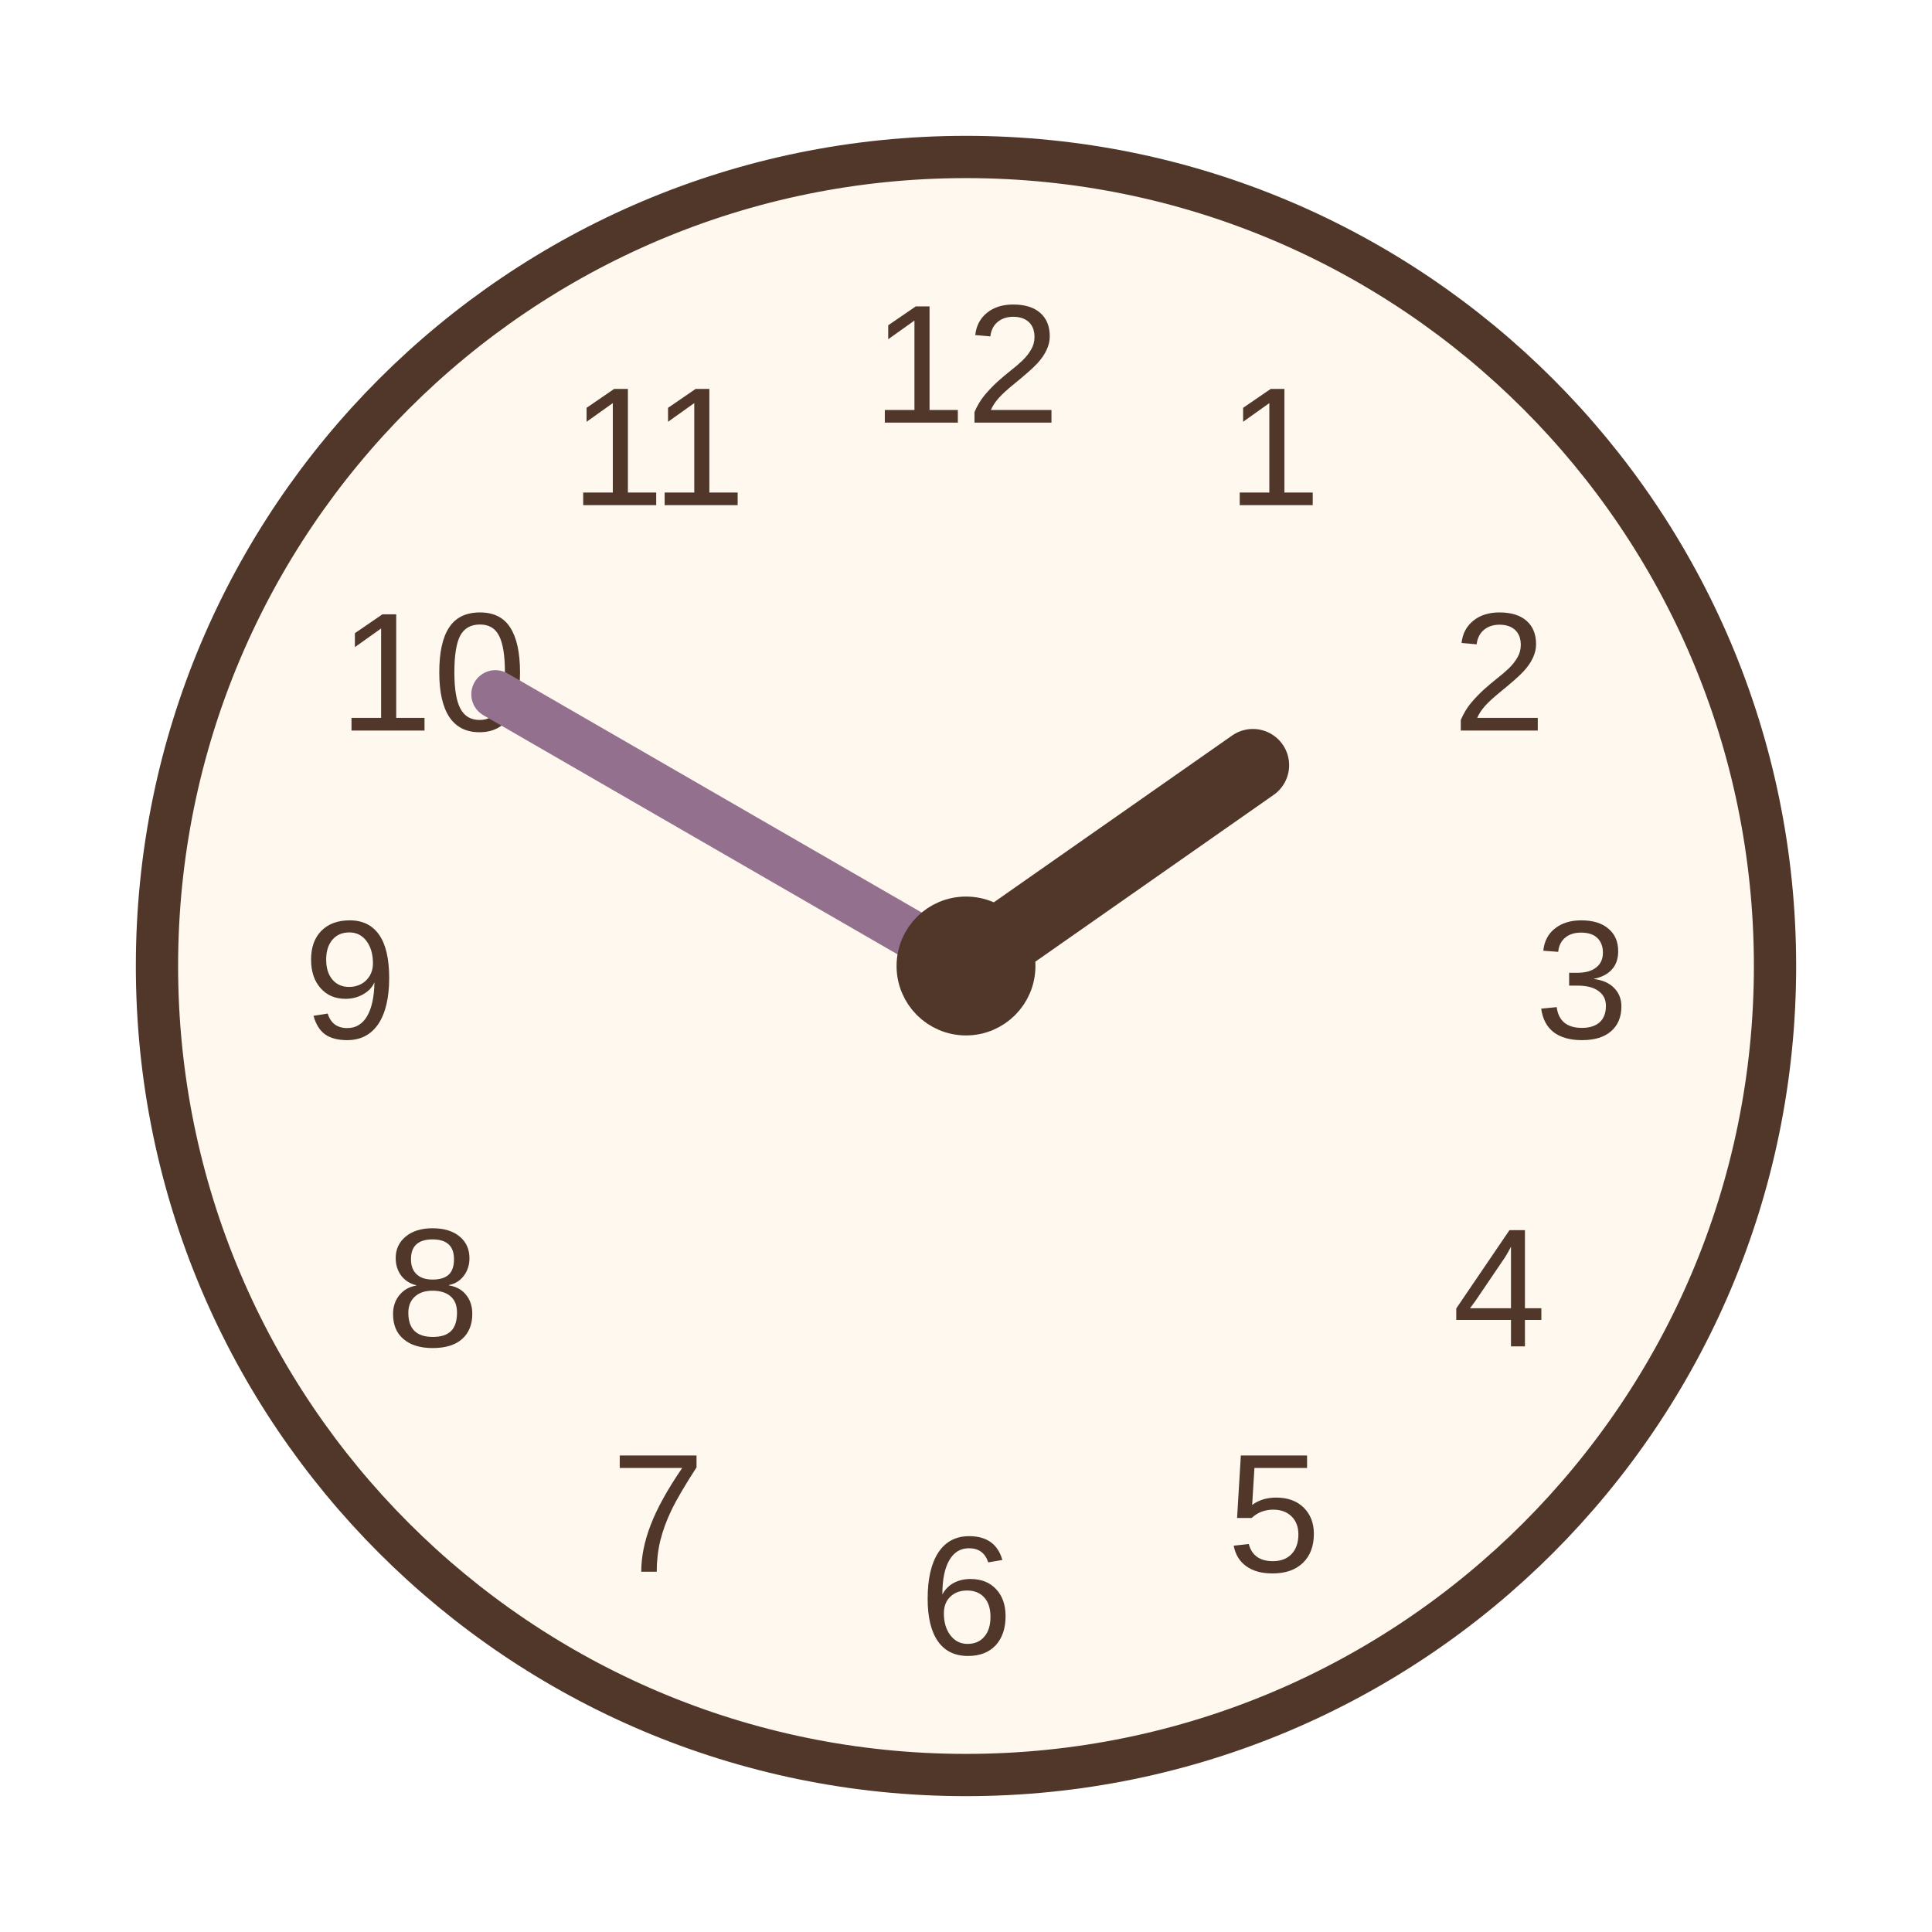
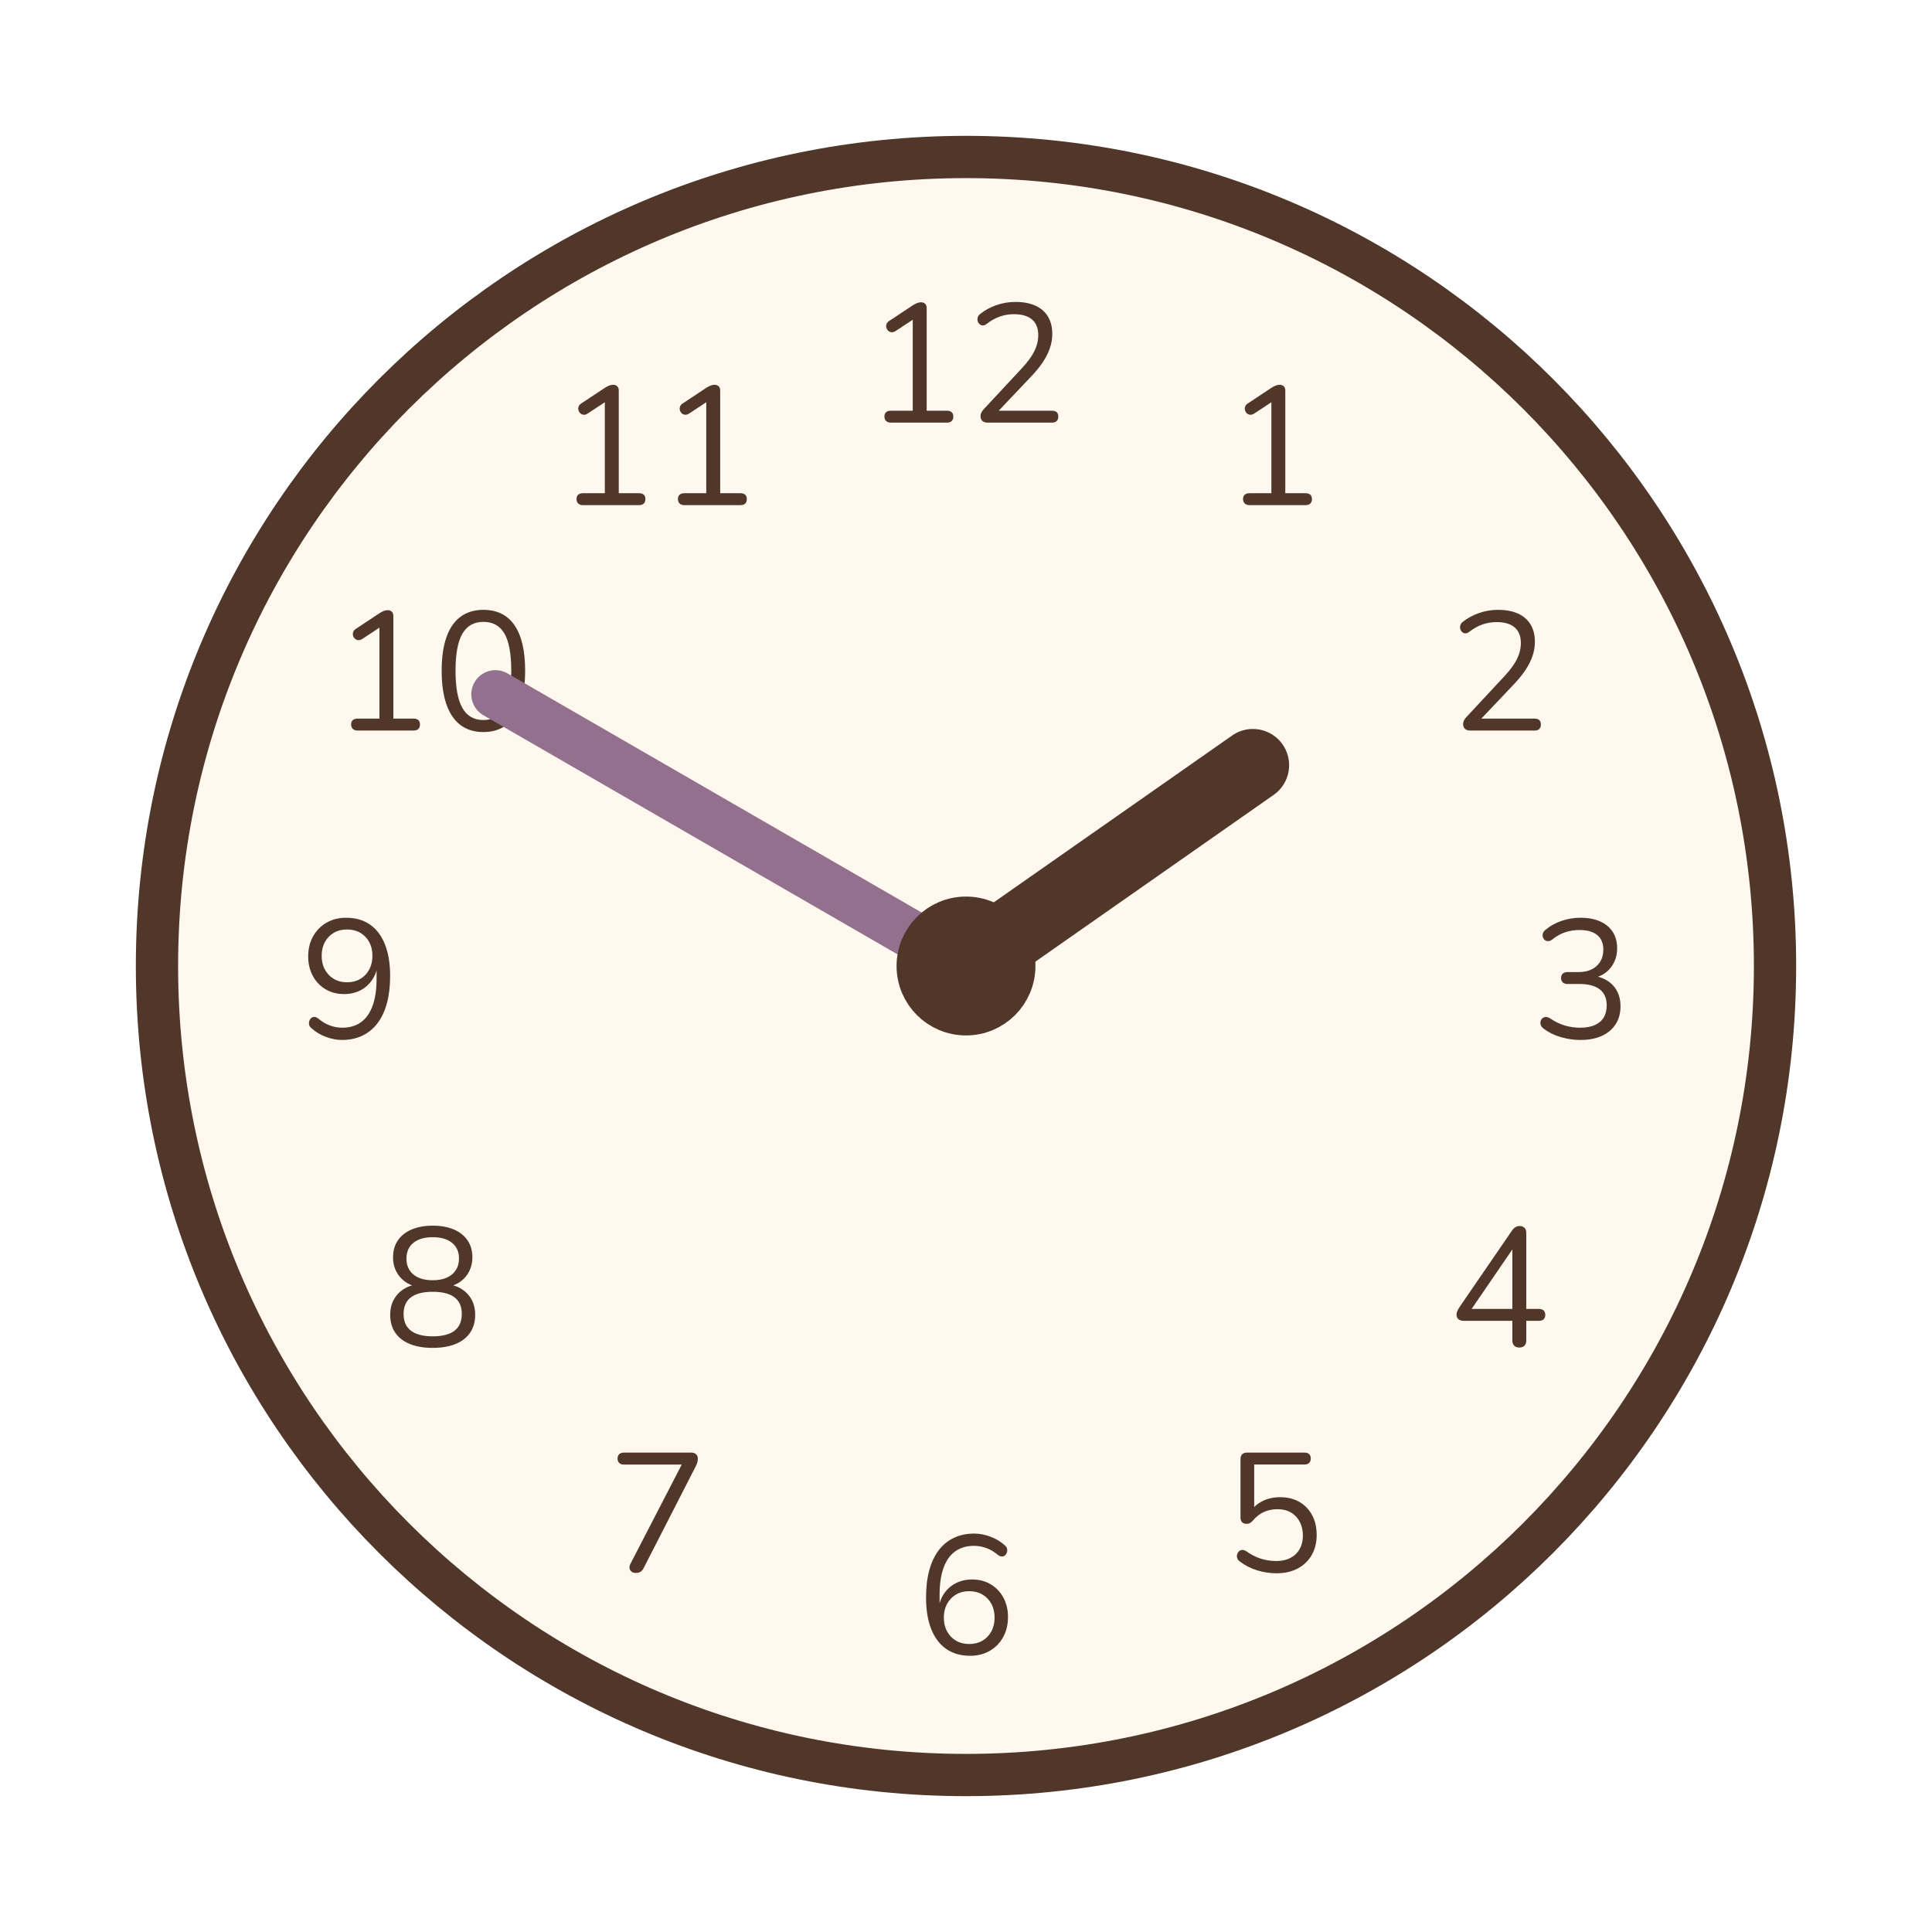
<svg xmlns="http://www.w3.org/2000/svg" viewBox="0 0 160 160" fill="none" stroke="#50372a" stroke-width="3.5" stroke-linecap="round" stroke-linejoin="round">
  <circle cx="80" cy="80" r="67" fill="#fff8ee" />
-   <text x="105.5" y="41.833" fill="#50372a" stroke="none" font-family="Arial,sans-serif" font-size="14" text-anchor="middle">1</text>
-   <text x="124.167" y="60.5" fill="#50372a" stroke="none" font-family="Arial,sans-serif" font-size="14" text-anchor="middle">2</text>
-   <text x="131" y="86" fill="#50372a" stroke="none" font-family="Arial,sans-serif" font-size="14" text-anchor="middle">3</text>
-   <text x="124.167" y="111.5" fill="#50372a" stroke="none" font-family="Arial,sans-serif" font-size="14" text-anchor="middle">4</text>
-   <text x="105.5" y="130.167" fill="#50372a" stroke="none" font-family="Arial,sans-serif" font-size="14" text-anchor="middle">5</text>
-   <text x="80" y="137" fill="#50372a" stroke="none" font-family="Arial,sans-serif" font-size="14" text-anchor="middle">6</text>
-   <text x="54.5" y="130.167" fill="#50372a" stroke="none" font-family="Arial,sans-serif" font-size="14" text-anchor="middle">7</text>
-   <text x="35.833" y="111.5" fill="#50372a" stroke="none" font-family="Arial,sans-serif" font-size="14" text-anchor="middle">8</text>
-   <text x="29" y="86" fill="#50372a" stroke="none" font-family="Arial,sans-serif" font-size="14" text-anchor="middle">9</text>
-   <text x="35.833" y="60.5" fill="#50372a" stroke="none" font-family="Arial,sans-serif" font-size="14" text-anchor="middle">10</text>
-   <text x="54.5" y="41.833" fill="#50372a" stroke="none" font-family="Arial,sans-serif" font-size="14" text-anchor="middle">11</text>
-   <text x="80" y="35" fill="#50372a" stroke="none" font-family="Arial,sans-serif" font-size="14" text-anchor="middle">12</text>
+   <g fill="#50372a" stroke="none" data-label="1" aria-label="1">
+     <path d="M154.94 0Q137.422 0 127.428 9.729Q117.435 19.457 117.435 35.975Q117.435 52.962 127.428 61.721Q137.422 70.48 154.94 70.48H284.965V637.292H328.41L183 541.4Q170.362 533.58 158.898 534.755Q147.435 535.93 139.646 543.454Q131.857 550.977 128.917 561.676Q125.977 572.374 130.092 583.573Q134.206 594.771 147.374 602.59L285.374 694.073Q298.482 702.362 310.265 707.151Q322.048 711.94 333.746 711.94Q347.854 711.94 357.613 703.621Q367.372 695.302 367.372 677.254V70.48H487.397Q505.445 70.48 515.173 61.721Q524.902 52.962 524.902 35.975Q524.902 18.457 515.173 9.229Q505.445 0 487.397 0Z" transform="translate(101.3 41.8327) scale(0.014 -0.014)" data-font="Nunito 400" />
+   </g>
+   <g fill="#50372a" stroke="none" data-label="2" aria-label="2">
+     <path d="M128.759 0Q106.832 0 96.308 10.524Q85.784 21.048 85.784 38.975Q85.784 49.613 91.338 60.312Q96.892 71.01 107 81.588L330.797 322.095Q382.098 376.987 404.749 423.379Q427.4 469.771 427.4 517.724Q427.4 578.327 390.863 609.893Q354.327 641.46 283.724 641.46Q239.121 641.46 199.289 627.188Q159.457 612.917 121.807 583.555Q109.108 574.206 98.379 574.881Q87.651 575.555 79.862 582.844Q72.073 590.133 69.133 600.832Q66.193 611.53 69.573 622.994Q72.952 634.457 84.59 643.276Q124.41 675.457 178.97 694.698Q233.53 713.94 291.241 713.94Q361.94 713.94 410.759 691.735Q459.578 669.53 484.987 627.121Q510.397 584.711 510.397 524.362Q510.397 482.362 496.632 441.567Q482.867 400.771 455.367 358.976Q427.867 317.181 384.397 271.711L170.95 46.553V70.48H508.422Q526.94 70.48 536.433 61.721Q545.927 52.962 545.927 35.975Q545.927 18.457 536.433 9.229Q526.94 0 508.422 0Z" transform="translate(119.9673 60.5) scale(0.014 -0.014)" data-font="Nunito 400" />
+   </g>
+   <g fill="#50372a" stroke="none" data-label="3" aria-label="3">
+     <path d="M291.832 -8.94Q233.59 -8.94 175.325 7.976Q117.06 24.892 74.06 58.193Q61.482 66.952 57.398 78.651Q53.314 90.349 55.754 100.813Q58.193 111.276 65.982 118.565Q73.771 125.854 85.44 126.794Q97.108 127.734 111.216 119.384Q154.867 89.962 198.698 76.751Q242.53 63.54 289.952 63.54Q340.844 63.54 375.881 78.721Q410.917 93.902 429.068 123.469Q447.219 153.035 447.219 195.518Q447.219 258.241 406.297 290.163Q365.374 322.085 287.06 322.085H215.638Q197.181 322.085 187.187 331.579Q177.193 341.073 177.193 357.59Q177.193 374.108 187.187 383.337Q197.181 392.565 215.638 392.565H280.362Q325.784 392.565 358.351 408.776Q390.917 424.987 409.098 454.614Q427.279 484.241 427.279 525.724Q427.279 581.797 390.947 611.628Q354.616 641.46 286.543 641.46Q241.59 641.46 201.668 628.188Q161.746 614.917 123.276 583.965Q111.108 575.085 99.644 575.495Q88.181 575.905 80.362 582.663Q72.543 589.422 69.338 600.151Q66.133 610.879 70.013 622.608Q73.892 634.337 86.53 643.686Q126.879 677.518 180.735 695.729Q234.59 713.94 291.711 713.94Q359.94 713.94 408.494 692.235Q457.048 670.53 482.957 630.09Q508.867 589.651 508.867 532.771Q508.867 489.711 492.602 454.151Q476.337 418.59 446.541 393.795Q416.746 369 375.216 358.47V369.41Q448.276 356.879 488.541 309.379Q528.807 261.879 528.807 190.349Q528.807 129.41 500.192 84.47Q471.578 39.53 418.554 15.295Q365.53 -8.94 291.832 -8.94Z" transform="translate(126.8 86) scale(0.014 -0.014)" data-font="Nunito 400" />
+   </g>
+   <g fill="#50372a" stroke="none" data-label="4" aria-label="4">
+     <path d="M418.302 -6.94Q398.905 -6.94 388.001 3.994Q377.098 14.927 377.098 34.794V150.965H90.337Q70.47 150.965 58.597 160.254Q46.724 169.543 46.724 188Q46.724 198.698 52.043 210.276Q57.362 221.854 69.819 240.131L374.568 684.314Q383.797 697.892 394.965 704.916Q406.133 711.94 420.711 711.94Q437.168 711.94 448.337 701.741Q459.505 691.543 459.505 670.206V221.445H532.892Q552.349 221.445 562.078 212.451Q571.807 203.457 571.807 186.47Q571.807 168.952 562.078 159.959Q552.349 150.965 532.892 150.965H459.505V34.794Q459.505 14.927 448.867 3.994Q438.229 -6.94 418.302 -6.94ZM377.098 221.445V608.726H401.327L120.794 199.108V221.445Z" transform="translate(119.9673 111.5) scale(0.014 -0.014)" data-font="Nunito 400" />
+   </g>
+   <g fill="#50372a" stroke="none" data-label="5" aria-label="5">
+     <path d="M315.013 -8.94Q257.771 -8.94 201.181 8.241Q144.59 25.422 98.59 60.784Q87.013 69.073 83.163 80.271Q79.314 91.47 82.284 102.403Q85.254 113.337 93.043 120.861Q100.832 128.384 112.295 129.059Q123.759 129.734 136.867 121.384Q177.578 91.902 221.675 77.721Q265.771 63.54 314.073 63.54Q362.965 63.54 398.266 82.251Q433.568 100.962 452.484 134.589Q471.4 168.216 471.4 212.698Q471.4 281.952 431.303 325.995Q391.206 370.038 321.073 370.038Q277.94 370.038 241.843 354.236Q205.746 338.435 175.686 302.892Q169.337 294.892 159.843 289.247Q150.349 283.603 138.06 283.603Q121.013 283.603 111.724 293.157Q102.435 302.711 102.435 318.819V667.025Q102.435 685.543 112.428 695.271Q122.422 705 140.41 705H480.013Q498.53 705 508.259 696.006Q517.987 687.013 517.987 670.025Q517.987 652.977 508.259 643.749Q498.53 634.52 480.013 634.52H183.432V354.324H160.505Q187.035 395.686 233.216 418.397Q279.397 441.108 336.229 441.108Q402.698 441.108 451.138 412.873Q499.578 384.638 526.283 334.403Q552.987 284.168 552.987 217.168Q552.987 150.819 524.108 99.91Q495.229 49 441.97 20.03Q388.711 -8.94 315.013 -8.94Z" transform="translate(101.3 130.167) scale(0.014 -0.014)" data-font="Nunito 400" />
+   </g>
+   <g fill="#50372a" stroke="none" data-label="6" aria-label="6">
+     <path d="M324.41 -8.94Q241.121 -8.94 182.802 31.765Q124.482 72.47 94.073 149.41Q63.663 226.349 63.663 335.229Q63.663 426.819 82.838 497.114Q102.013 567.41 138.892 615.675Q175.771 663.94 228.825 688.94Q281.879 713.94 348.638 713.94Q394.759 713.94 443.44 696.198Q492.121 678.457 529.47 644.565Q539.638 636.686 542.518 625.457Q545.397 614.229 542.427 603.765Q539.457 593.302 531.873 586.043Q524.289 578.784 513.325 578.405Q502.362 578.025 489.724 586.905Q455.724 615.917 419.627 628.688Q383.53 641.46 347.168 641.46Q282.276 641.46 236.71 609.158Q191.143 576.857 167.462 512.254Q143.781 447.651 143.781 351.276V257.721H134.962Q141.372 315.083 168.462 356.354Q195.553 397.626 238.999 420.041Q282.445 442.457 335.686 442.457Q398.276 442.457 446.072 413.987Q493.867 385.518 521.132 335.313Q548.397 285.108 548.397 219.638Q548.397 153.759 519.957 101.849Q491.518 49.94 440.873 20.5Q390.229 -8.94 324.41 -8.94ZM319 60.721Q363.482 60.721 397.344 80.432Q431.206 100.143 450.182 135.475Q469.158 170.807 469.158 216.759Q469.158 263.181 450.182 298.278Q431.206 333.374 397.344 353.32Q363.482 373.266 319 373.266Q274.518 373.266 240.891 353.32Q207.264 333.374 188.053 298.278Q168.842 263.181 168.842 216.759Q168.842 170.807 188.053 135.475Q207.264 100.143 240.891 80.432Q274.518 60.721 319 60.721Z" transform="translate(75.8 137) scale(0.014 -0.014)" data-font="Nunito 400" />
+   </g>
+   <g fill="#50372a" stroke="none" data-label="7" aria-label="7">
+     <path d="M167.759 -6.94Q153.771 -6.94 143.808 0.084Q133.844 7.108 131.374 19.511Q128.905 31.915 136.663 47.492L458.279 669.568V634.05H98.229Q80.241 634.05 70.247 643.544Q60.254 653.038 60.254 669.555Q60.254 686.543 70.247 695.771Q80.241 705 98.229 705H494.771Q513.289 705 524.192 695.771Q535.095 686.543 535.095 669.555Q535.095 655.508 531.746 645.104Q528.397 634.701 521.578 621.533L214.251 21.276Q206.962 6.698 196.089 -0.121Q185.216 -6.94 167.759 -6.94Z" transform="translate(50.3 130.167) scale(0.014 -0.014)" data-font="Nunito 400" />
+   </g>
+   <g fill="#50372a" stroke="none" data-label="8" aria-label="8">
+     <path d="M300 -8.94Q221.181 -8.94 164.802 14.03Q108.422 37 78.513 80.94Q48.603 124.879 48.603 186.819Q48.603 236.289 68.838 274.524Q89.073 312.759 125.073 336.759Q161.073 360.759 208.133 366.759V352.121Q142.543 366.121 104.043 413.621Q65.543 461.121 65.543 526.06Q65.543 585.53 94.482 627.5Q123.422 669.47 176.302 691.705Q229.181 713.94 300 713.94Q371.819 713.94 424.433 691.705Q477.048 669.47 505.987 627.5Q534.927 585.53 534.927 526.06Q534.927 483.121 517.427 446.651Q499.927 410.181 468.162 385.916Q436.397 361.651 392.807 352.59V366.759Q463.867 356.759 507.632 308.524Q551.397 260.289 551.397 186.819Q551.397 124.879 521.487 80.94Q491.578 37 435.464 14.03Q379.349 -8.94 300 -8.94ZM300 59.251Q385.314 59.251 428.736 92.318Q472.158 125.384 472.158 191.578Q472.158 257.771 428.736 290.338Q385.314 322.905 300 322.905Q215.686 322.905 171.764 290.338Q127.842 257.771 127.842 191.578Q127.842 125.384 171.764 92.318Q215.686 59.251 300 59.251ZM300 391.095Q349.013 391.095 383.639 406.511Q418.266 421.927 436.977 450.964Q455.688 480 455.688 519.422Q455.688 579.085 414.501 612.417Q373.314 645.749 300 645.749Q227.216 645.749 185.999 612.417Q144.781 579.085 144.781 519.422Q144.781 459.289 185.999 425.192Q227.216 391.095 300 391.095Z" transform="translate(31.6327 111.5) scale(0.014 -0.014)" data-font="Nunito 400" />
+   </g>
+   <g fill="#50372a" stroke="none" data-label="9" aria-label="9">
+     <path d="M251.362 -8.94Q205.711 -8.94 156.795 9.067Q107.879 27.073 70.53 60.965Q60.362 68.844 57.482 80.073Q54.603 91.302 57.573 101.765Q60.543 112.229 68.127 119.487Q75.711 126.746 86.675 127.391Q97.638 128.035 110.276 118.626Q144.276 89.613 180.373 76.577Q216.47 63.54 252.832 63.54Q318.254 63.54 363.555 95.842Q408.857 128.143 432.538 192.981Q456.219 257.819 456.219 353.724V447.279H465.038Q459.098 390.917 431.773 349.146Q404.447 307.374 361.266 284.959Q318.085 262.543 264.314 262.543Q202.193 262.543 154.163 291.013Q106.133 319.482 78.868 370.187Q51.603 420.892 51.603 485.362Q51.603 552.241 80.308 603.651Q109.013 655.06 159.627 684.5Q210.241 713.94 275.59 713.94Q359.349 713.94 417.433 673.47Q475.518 633 505.927 555.825Q536.337 478.651 536.337 369.771Q536.337 278.181 517.162 207.886Q497.987 137.59 461.108 89.325Q424.229 41.06 371.175 16.06Q318.121 -8.94 251.362 -8.94ZM281.47 332.203Q325.952 332.203 359.814 352.149Q393.676 372.095 412.652 407.427Q431.628 442.759 431.628 488.711Q431.628 535.133 412.652 570.23Q393.676 605.327 359.814 625.038Q325.952 644.749 281.47 644.749Q236.987 644.749 203.361 625.038Q169.734 605.327 150.523 570.23Q131.312 535.133 131.312 488.711Q131.312 442.759 150.523 407.427Q169.734 372.095 203.361 352.149Q236.987 332.203 281.47 332.203Z" transform="translate(24.8 86) scale(0.014 -0.014)" data-font="Nunito 400" />
+   </g>
+   <g fill="#50372a" stroke="none" data-label="10" aria-label="10">
+     <path d="M154.94 0Q137.422 0 127.428 9.729Q117.435 19.457 117.435 35.975Q117.435 52.962 127.428 61.721Q137.422 70.48 154.94 70.48H284.965V637.292H328.41L183 541.4Q170.362 533.58 158.898 534.755Q147.435 535.93 139.646 543.454Q131.857 550.977 128.917 561.676Q125.977 572.374 130.092 583.573Q134.206 594.771 147.374 602.59L285.374 694.073Q298.482 702.362 310.265 707.151Q322.048 711.94 333.746 711.94Q347.854 711.94 357.613 703.621Q367.372 695.302 367.372 677.254V70.48H487.397Q505.445 70.48 515.173 61.721Q524.902 52.962 524.902 35.975Q524.902 18.457 515.173 9.229Q505.445 0 487.397 0Z" transform="translate(27.4327 60.5) scale(0.014 -0.014)" data-font="Nunito 400" />
+     <path d="M300 -8.94Q179.241 -8.94 116.157 84.235Q53.073 177.41 53.073 352.94Q53.073 471.47 81.247 551.705Q109.422 631.94 164.536 672.94Q219.651 713.94 300 713.94Q421.759 713.94 484.343 622.47Q546.927 531 546.927 353.94Q546.927 236.41 518.753 155.44Q490.578 74.47 435.698 32.765Q380.819 -8.94 300 -8.94ZM300 62.131Q383.905 62.131 424.357 133.348Q464.809 204.565 464.809 353.94Q464.809 503.844 424.622 573.357Q384.435 642.869 300 642.869Q216.565 642.869 175.878 573.092Q135.191 503.314 135.191 353.94Q135.191 204.565 175.878 133.348Q216.565 62.131 300 62.131Z" transform="translate(35.8327 60.5) scale(0.014 -0.014)" data-font="Nunito 400" />
+   </g>
+   <g fill="#50372a" stroke="none" data-label="11" aria-label="11">
+     <path d="M154.94 0Q137.422 0 127.428 9.729Q117.435 19.457 117.435 35.975Q117.435 52.962 127.428 61.721Q137.422 70.48 154.94 70.48H284.965V637.292H328.41L183 541.4Q170.362 533.58 158.898 534.755Q147.435 535.93 139.646 543.454Q131.857 550.977 128.917 561.676Q125.977 572.374 130.092 583.573Q134.206 594.771 147.374 602.59L285.374 694.073Q298.482 702.362 310.265 707.151Q322.048 711.94 333.746 711.94Q347.854 711.94 357.613 703.621Q367.372 695.302 367.372 677.254V70.48H487.397Q505.445 70.48 515.173 61.721Q524.902 52.962 524.902 35.975Q524.902 18.457 515.173 9.229Q505.445 0 487.397 0Z" transform="translate(46.1 41.8327) scale(0.014 -0.014)" data-font="Nunito 400" />
+     <path d="M154.94 0Q137.422 0 127.428 9.729Q117.435 19.457 117.435 35.975Q117.435 52.962 127.428 61.721Q137.422 70.48 154.94 70.48H284.965V637.292H328.41L183 541.4Q170.362 533.58 158.898 534.755Q147.435 535.93 139.646 543.454Q131.857 550.977 128.917 561.676Q125.977 572.374 130.092 583.573Q134.206 594.771 147.374 602.59L285.374 694.073Q298.482 702.362 310.265 707.151Q322.048 711.94 333.746 711.94Q347.854 711.94 357.613 703.621Q367.372 695.302 367.372 677.254V70.48H487.397Q505.445 70.48 515.173 61.721Q524.902 52.962 524.902 35.975Q524.902 18.457 515.173 9.229Q505.445 0 487.397 0Z" transform="translate(54.5 41.8327) scale(0.014 -0.014)" data-font="Nunito 400" />
+   </g>
+   <g fill="#50372a" stroke="none" data-label="12" aria-label="12">
+     <path d="M154.94 0Q137.422 0 127.428 9.729Q117.435 19.457 117.435 35.975Q117.435 52.962 127.428 61.721Q137.422 70.48 154.94 70.48H284.965V637.292H328.41L183 541.4Q170.362 533.58 158.898 534.755Q147.435 535.93 139.646 543.454Q131.857 550.977 128.917 561.676Q125.977 572.374 130.092 583.573Q134.206 594.771 147.374 602.59L285.374 694.073Q298.482 702.362 310.265 707.151Q322.048 711.94 333.746 711.94Q347.854 711.94 357.613 703.621Q367.372 695.302 367.372 677.254V70.48H487.397Q505.445 70.48 515.173 61.721Q524.902 52.962 524.902 35.975Q524.902 18.457 515.173 9.229Q505.445 0 487.397 0Z" transform="translate(71.6 35) scale(0.014 -0.014)" data-font="Nunito 400" />
+     <path d="M128.759 0Q106.832 0 96.308 10.524Q85.784 21.048 85.784 38.975Q85.784 49.613 91.338 60.312Q96.892 71.01 107 81.588L330.797 322.095Q382.098 376.987 404.749 423.379Q427.4 469.771 427.4 517.724Q427.4 578.327 390.863 609.893Q354.327 641.46 283.724 641.46Q239.121 641.46 199.289 627.188Q159.457 612.917 121.807 583.555Q109.108 574.206 98.379 574.881Q87.651 575.555 79.862 582.844Q72.073 590.133 69.133 600.832Q66.193 611.53 69.573 622.994Q72.952 634.457 84.59 643.276Q124.41 675.457 178.97 694.698Q233.53 713.94 291.241 713.94Q361.94 713.94 410.759 691.735Q459.578 669.53 484.987 627.121Q510.397 584.711 510.397 524.362Q510.397 482.362 496.632 441.567Q482.867 400.771 455.367 358.976Q427.867 317.181 384.397 271.711L170.95 46.553V70.48H508.422Q526.94 70.48 536.433 61.721Q545.927 52.962 545.927 35.975Q545.927 18.457 536.433 9.229Q526.94 0 508.422 0Z" transform="translate(80 35) scale(0.014 -0.014)" data-font="Nunito 400" />
+   </g>
  <path d="M80 80L103.76,63.37" stroke-width="6" />
  <path d="M80 80L41.03,57.50" stroke="#93718e" stroke-width="4" />
  <circle cx="80" cy="80" r="4" fill="#50372a" />
</svg>
